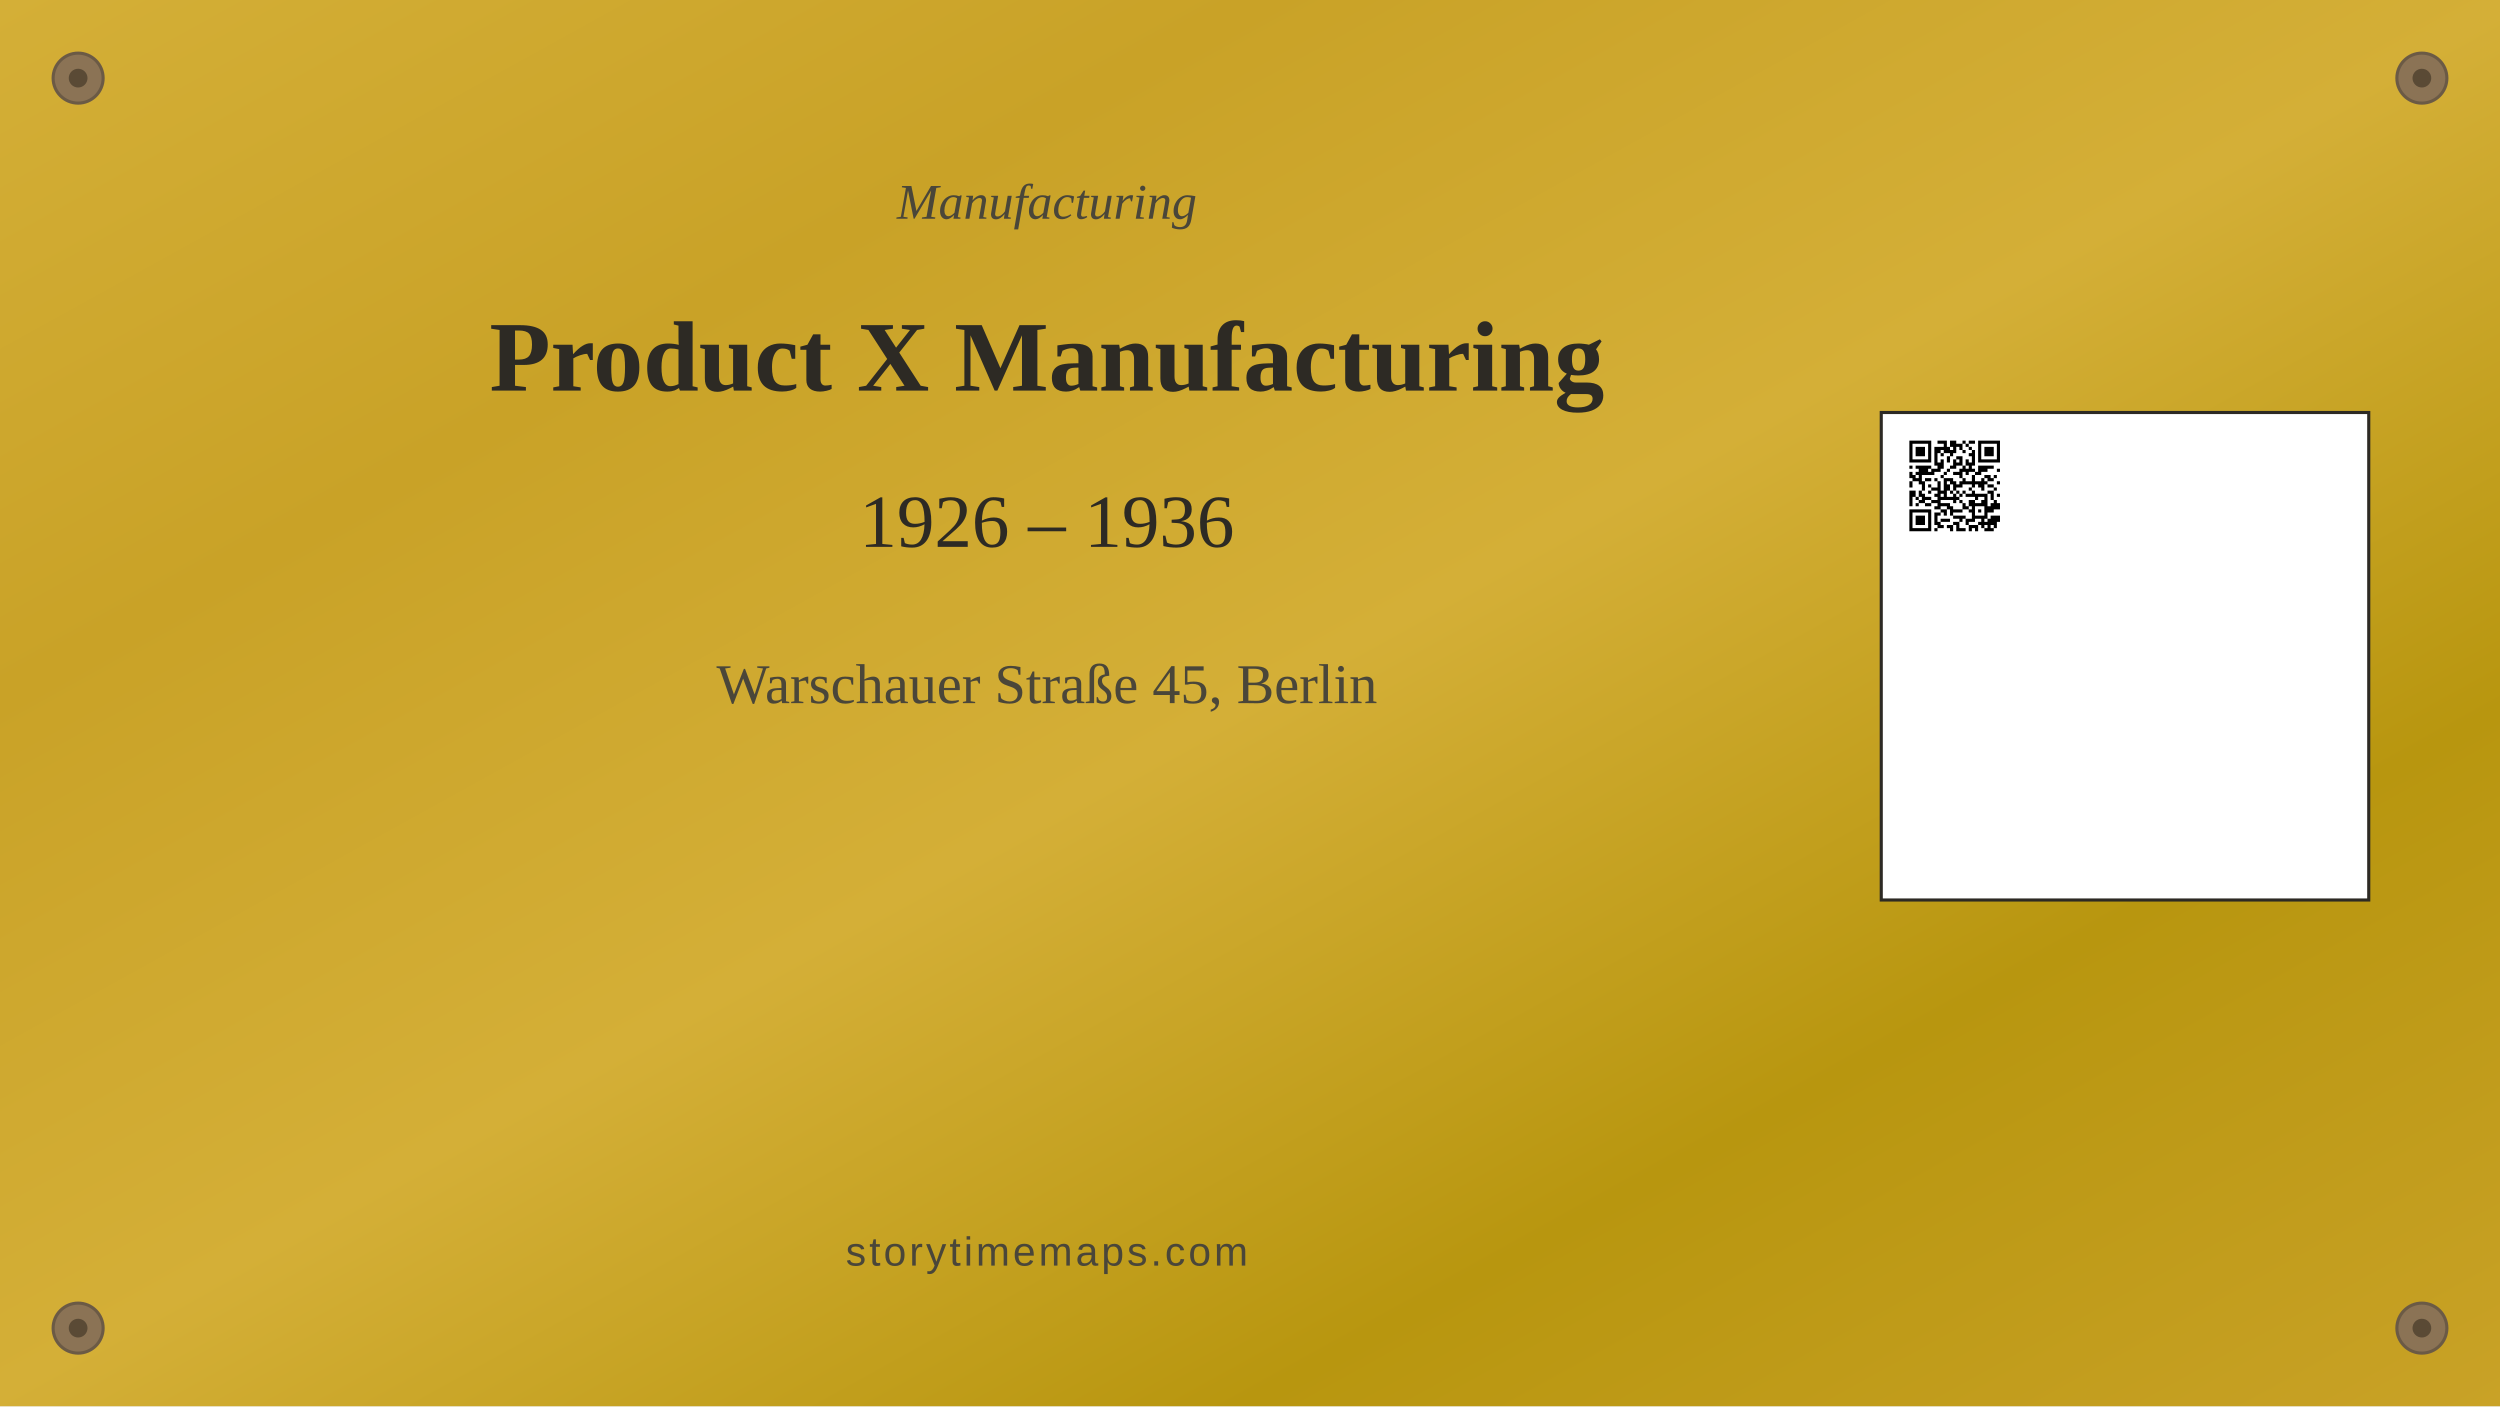
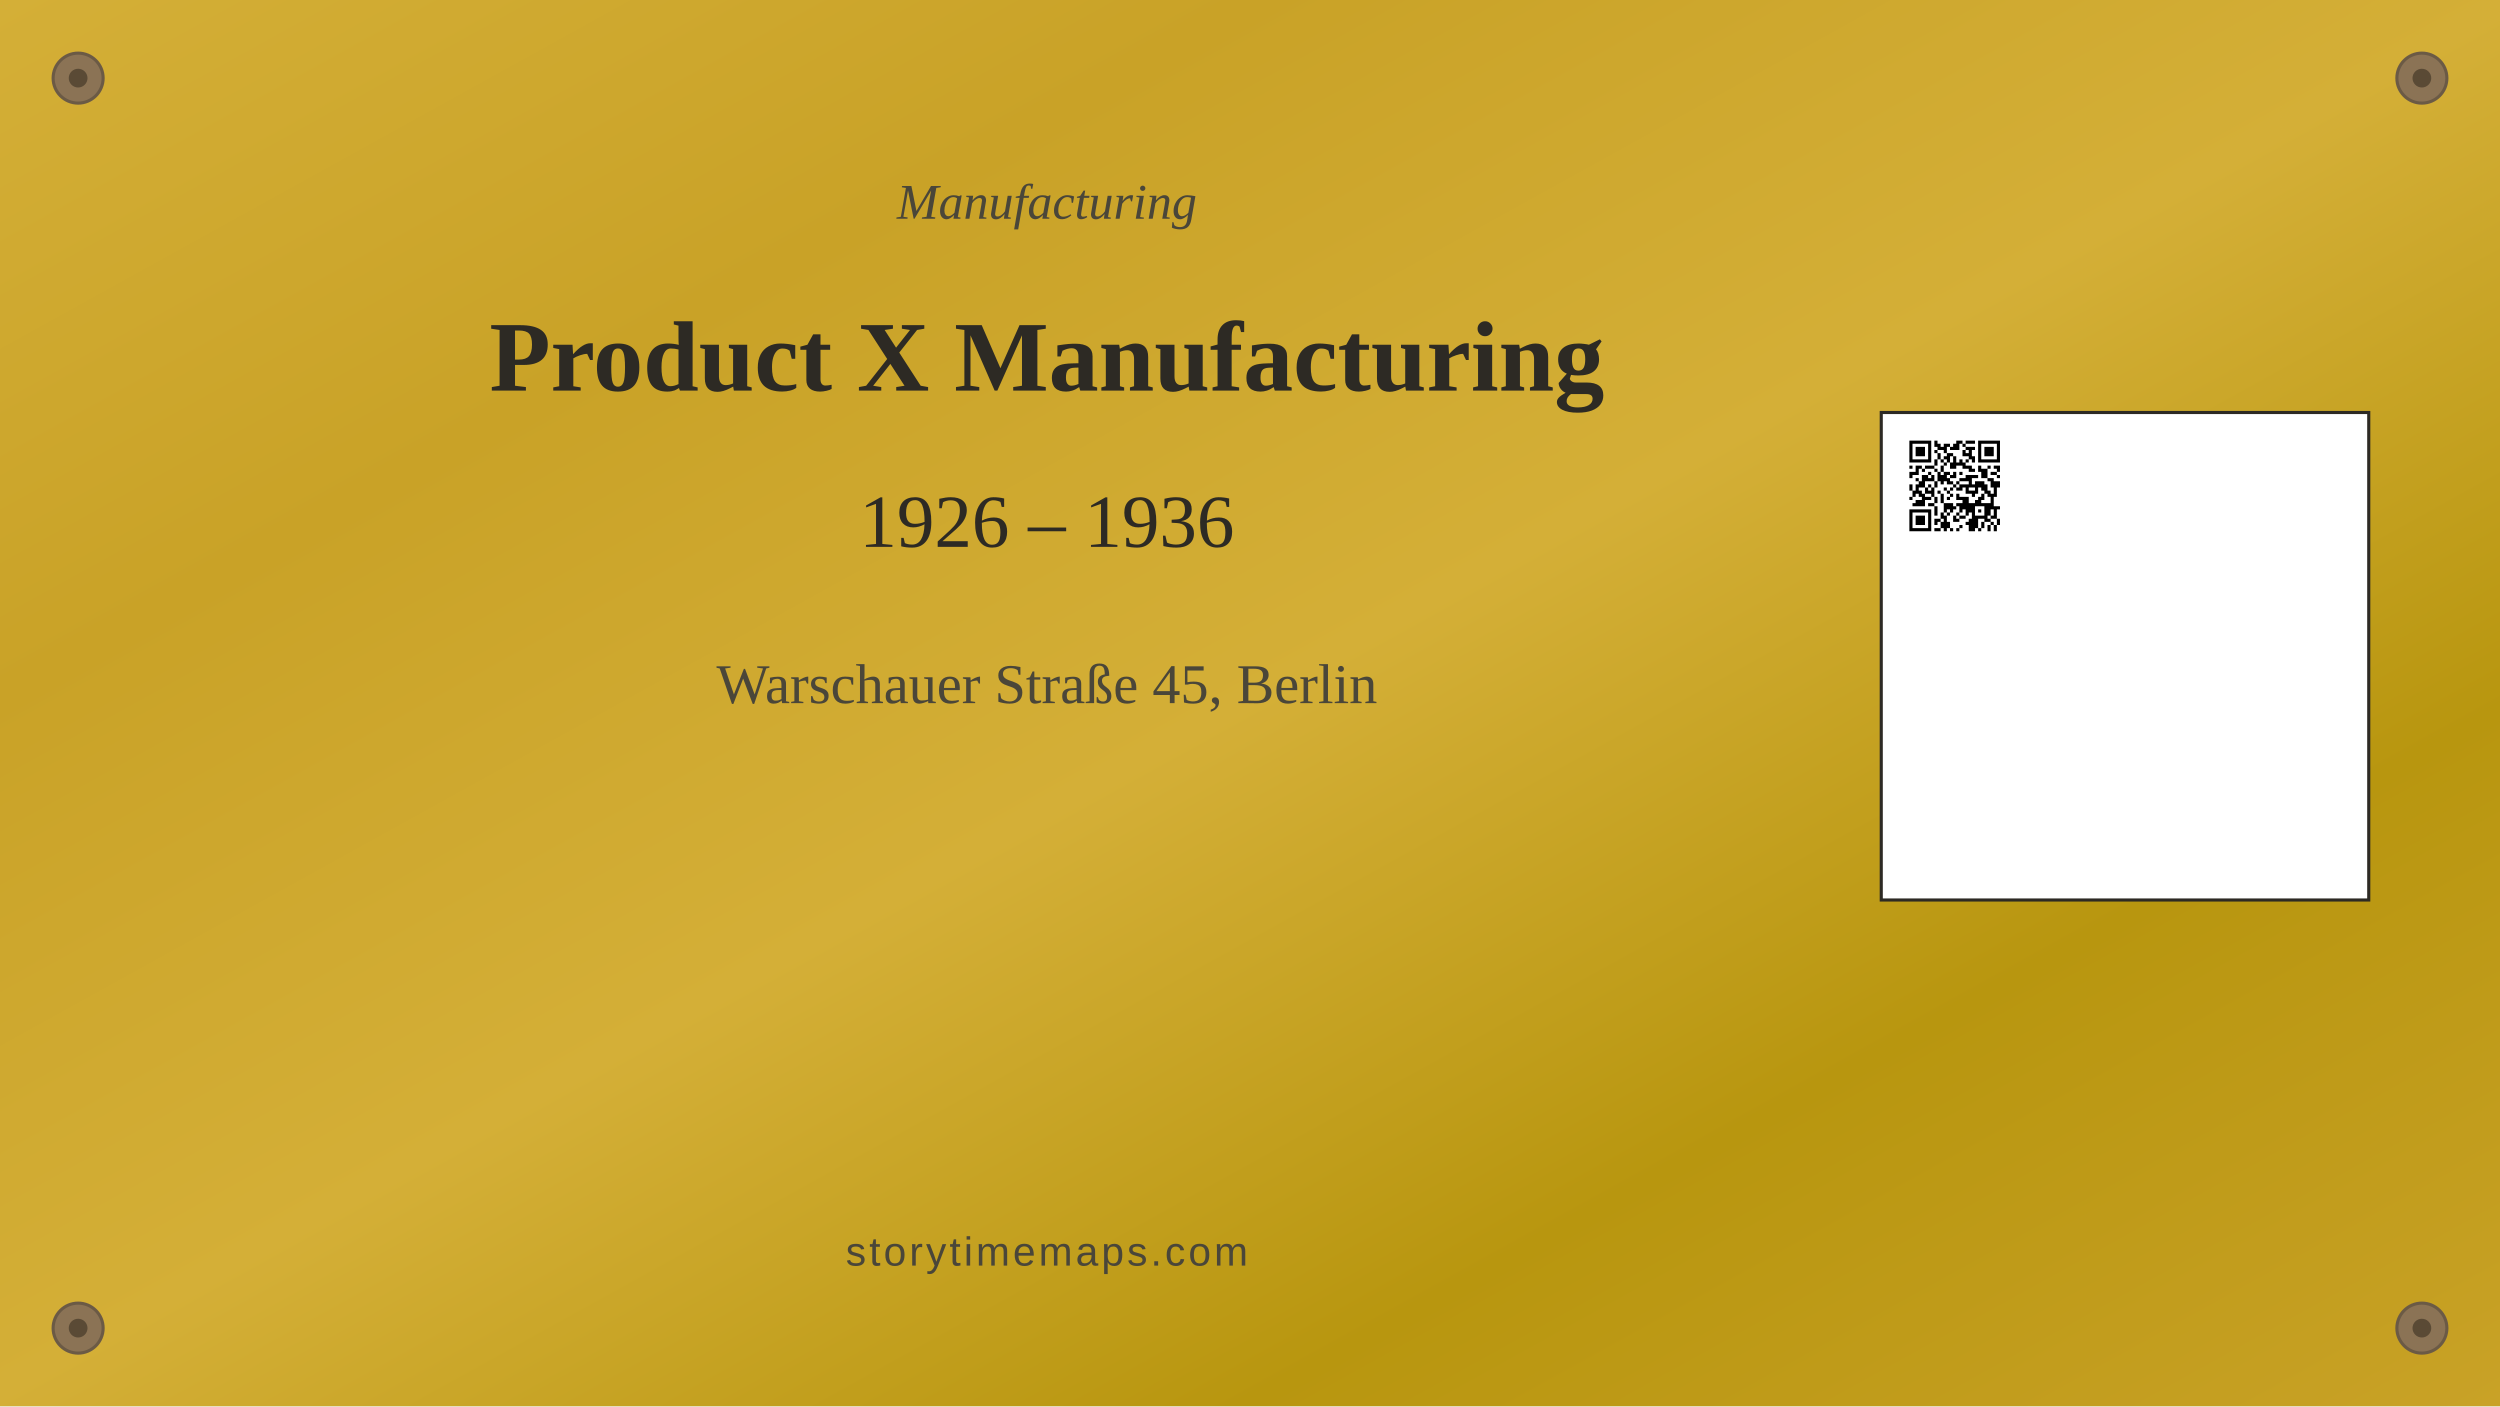
<svg xmlns="http://www.w3.org/2000/svg" viewBox="0 0 800 450" width="800" height="450">
  <defs>
    <style>
      .title { font-family: Georgia, 'Times New Roman', serif; }
      .text { font-family: Georgia, 'Times New Roman', serif; }
      .url { font-family: 'Helvetica Neue', Arial, sans-serif; }
    </style>
    <linearGradient id="brassGradient" x1="0%" y1="0%" x2="100%" y2="100%">
      <stop offset="0%" style="stop-color:#d4af37" />
      <stop offset="25%" style="stop-color:#c9a227" />
      <stop offset="50%" style="stop-color:#d4af37" />
      <stop offset="75%" style="stop-color:#b8960f" />
      <stop offset="100%" style="stop-color:#c9a227" />
    </linearGradient>
  </defs>
  <rect width="800" height="450" fill="url(#brassGradient)" />
  <circle cx="25" cy="25" r="8" fill="#8b7355" stroke="#6b5a45" stroke-width="1" />
  <circle cx="25" cy="25" r="3" fill="#5a4a35" />
  <circle cx="775" cy="25" r="8" fill="#8b7355" stroke="#6b5a45" stroke-width="1" />
  <circle cx="775" cy="25" r="3" fill="#5a4a35" />
  <circle cx="25" cy="425" r="8" fill="#8b7355" stroke="#6b5a45" stroke-width="1" />
  <circle cx="25" cy="425" r="3" fill="#5a4a35" />
  <circle cx="775" cy="425" r="8" fill="#8b7355" stroke="#6b5a45" stroke-width="1" />
  <circle cx="775" cy="425" r="3" fill="#5a4a35" />
  <text x="335" y="70" text-anchor="middle" class="text" font-size="16" fill="#4a4639" font-style="italic">
    Manufacturing
  </text>
  <text x="335" y="125" text-anchor="middle" class="title" font-size="32" fill="#2d2a24" font-weight="600">
    Product X Manufacturing
  </text>
  <text x="335" y="175" text-anchor="middle" class="text" font-size="24" fill="#2d2a24">
    1926 – 1936
  </text>
  <text x="335" y="225" text-anchor="middle" class="text" font-size="18" fill="#4a4639">
    Warschauer Straße 45, Berlin
  </text>
  <text x="335" y="405" text-anchor="middle" class="url" font-size="13" fill="#4a4639" letter-spacing="1">
    storytimemaps.com
  </text>
  <g transform="translate(610, 140)">
    <rect x="-8" y="-8" width="156" height="156" fill="#ffffff" stroke="#2d2a24" stroke-width="1" />
    <g transform="translate(0, 0)">
      <path fill="#ffffff" d="M0 0h31v31H0z" />
-       <path stroke="#000000" d="M1 1.5h7m2 0h3m1 0h2m2 0h1m1 0h2m1 0h7M1 2.5h1m5 0h1m4 0h1m1 0h4m1 0h1m3 0h1m5 0h1M1 3.5h1m1 0h3m1 0h1m1 0h5m1 0h1m1 0h1m2 0h1m2 0h1m1 0h3m1 0h1M1 4.5h1m1 0h3m1 0h1m1 0h2m1 0h4m2 0h1m2 0h1m1 0h1m1 0h3m1 0h1M1 5.5h1m1 0h3m1 0h1m1 0h1m1 0h1m2 0h1m5 0h2m1 0h1m1 0h3m1 0h1M1 6.5h1m5 0h1m1 0h1m3 0h1m2 0h2m3 0h1m1 0h1m5 0h1M1 7.5h7m1 0h1m1 0h1m1 0h1m1 0h1m1 0h1m1 0h1m1 0h1m1 0h7M9 8.5h3m3 0h3m1 0h3M1 9.5h1m1 0h5m2 0h2m2 0h2m2 0h1m1 0h1m2 0h5M4 10.5h3m1 0h3m2 0h1m3 0h5m1 0h3m3 0h1M1 11.5h1m1 0h6m3 0h1m2 0h3m1 0h1m2 0h2M1 12.5h2m1 0h1m6 0h1m5 0h1m3 0h1m3 0h2m1 0h1M2 13.5h3m1 0h2m1 0h1m2 0h3m3 0h1m2 0h1m2 0h1m1 0h2M1 14.5h1m2 0h2m4 0h1m1 0h1m1 0h2m1 0h9m3 0h1M1 15.5h1m3 0h1m1 0h1m2 0h1m1 0h2m1 0h3m3 0h1m1 0h2m1 0h2M5 16.5h1m2 0h3m1 0h2m1 0h1m4 0h1m3 0h1m3 0h1M1 17.5h2m1 0h1m2 0h1m2 0h3m1 0h1m1 0h1m1 0h1m2 0h1m4 0h2M1 18.5h2m1 0h2m3 0h2m1 0h1m2 0h1m1 0h1m1 0h7m1 0h1m1 0h1M1 19.5h1m1 0h1m1 0h3m2 0h7m5 0h1m2 0h1m1 0h1M1 20.5h1m2 0h2m2 0h3m4 0h1m1 0h1m2 0h2m2 0h2m2 0h1M1 21.5h1m1 0h1m2 0h2m2 0h4m4 0h1m1 0h6m1 0h3M9 22.5h2m2 0h2m3 0h2m1 0h1m3 0h5M1 23.5h7m3 0h2m1 0h4m2 0h2m1 0h1m1 0h3M1 24.5h1m5 0h1m1 0h2m1 0h1m1 0h1m6 0h1m3 0h1M1 25.5h1m1 0h3m1 0h1m1 0h1m5 0h4m2 0h5m1 0h3M1 26.5h1m1 0h3m1 0h1m1 0h1m1 0h3m3 0h1m1 0h3m2 0h1m1 0h4M1 27.5h1m1 0h3m1 0h1m1 0h2m4 0h2m2 0h1m3 0h6M1 28.5h1m5 0h1m2 0h2m1 0h2m1 0h1m3 0h3m1 0h1m1 0h1m1 0h1M1 29.5h7m1 0h1m4 0h1m1 0h3m1 0h1m1 0h1m2 0h3" />
+       <path stroke="#000000" d="M1 1.5h7m1 0h1m6 0h2m1 0h3m1 0h7M1 2.5h1m5 0h1m1 0h2m1 0h2m1 0h2m1 0h1m4 0h1m5 0h1M1 3.5h1m1 0h3m1 0h1m2 0h3m1 0h3m2 0h3m1 0h1m1 0h3m1 0h1M1 4.5h1m1 0h3m1 0h1m1 0h1m2 0h1m5 0h1m1 0h1m2 0h1m1 0h3m1 0h1M1 5.5h1m1 0h3m1 0h1m2 0h1m2 0h2m3 0h3m2 0h1m1 0h3m1 0h1M1 6.5h1m5 0h1m2 0h1m1 0h2m1 0h1m4 0h2m1 0h1m5 0h1M1 7.5h7m1 0h1m1 0h1m1 0h1m1 0h1m1 0h1m1 0h1m1 0h1m1 0h7M9 8.5h1m2 0h1m1 0h5M1 9.5h1m1 0h2m1 0h3m2 0h1m2 0h2m2 0h3m2 0h1m2 0h1m1 0h2M3 10.5h1m1 0h1m3 0h1m1 0h1m8 0h2m1 0h3m3 0h1M1 11.5h3m3 0h1m2 0h1m1 0h2m1 0h1m1 0h1m6 0h2m1 0h2M1 12.5h1m3 0h2m1 0h1m1 0h3m1 0h2m3 0h4m1 0h2m3 0h1M3 13.5h1m1 0h4m1 0h4m3 0h4m5 0h2M4 14.5h2m3 0h1m1 0h1m1 0h2m1 0h1m3 0h1m1 0h3m2 0h3M1 15.5h1m1 0h3m1 0h1m1 0h1m5 0h1m1 0h9m1 0h3M1 16.5h1m1 0h1m2 0h1m1 0h1m3 0h1m1 0h1m1 0h2m1 0h1m2 0h1m1 0h2m2 0h1M2 17.5h3m1 0h3m1 0h1m2 0h1m5 0h4m2 0h2m1 0h1M2 18.5h1m1 0h2m2 0h1m2 0h1m2 0h1m1 0h1m4 0h1m2 0h1m1 0h3M1 19.5h1m3 0h3m1 0h1m1 0h1m1 0h1m2 0h4m3 0h2m2 0h1M3 20.5h3m3 0h1m1 0h1m6 0h2m2 0h2m3 0h1M2 21.5h4m1 0h2m3 0h3m1 0h12M9 22.5h1m2 0h4m1 0h5m3 0h5M1 23.5h7m1 0h1m2 0h1m1 0h1m2 0h1m1 0h3m1 0h1m1 0h2m1 0h1M1 24.5h1m5 0h1m1 0h1m1 0h1m1 0h1m2 0h1m2 0h1m1 0h1m3 0h2m1 0h1M1 25.5h1m1 0h3m1 0h1m3 0h2m2 0h1m1 0h2m2 0h5m1 0h2M1 26.5h1m1 0h3m1 0h1m1 0h2m1 0h1m2 0h2m3 0h3m2 0h2m2 0h1M1 27.5h1m1 0h3m1 0h1m1 0h1m1 0h3m5 0h4m1 0h1m2 0h1m1 0h1M1 28.5h1m5 0h1m3 0h3m3 0h1m2 0h3m1 0h1m1 0h1m1 0h1M1 29.5h7m1 0h2m1 0h1m1 0h1m1 0h1m3 0h2m1 0h1m2 0h1m1 0h1" />
    </g>
  </g>
</svg>
